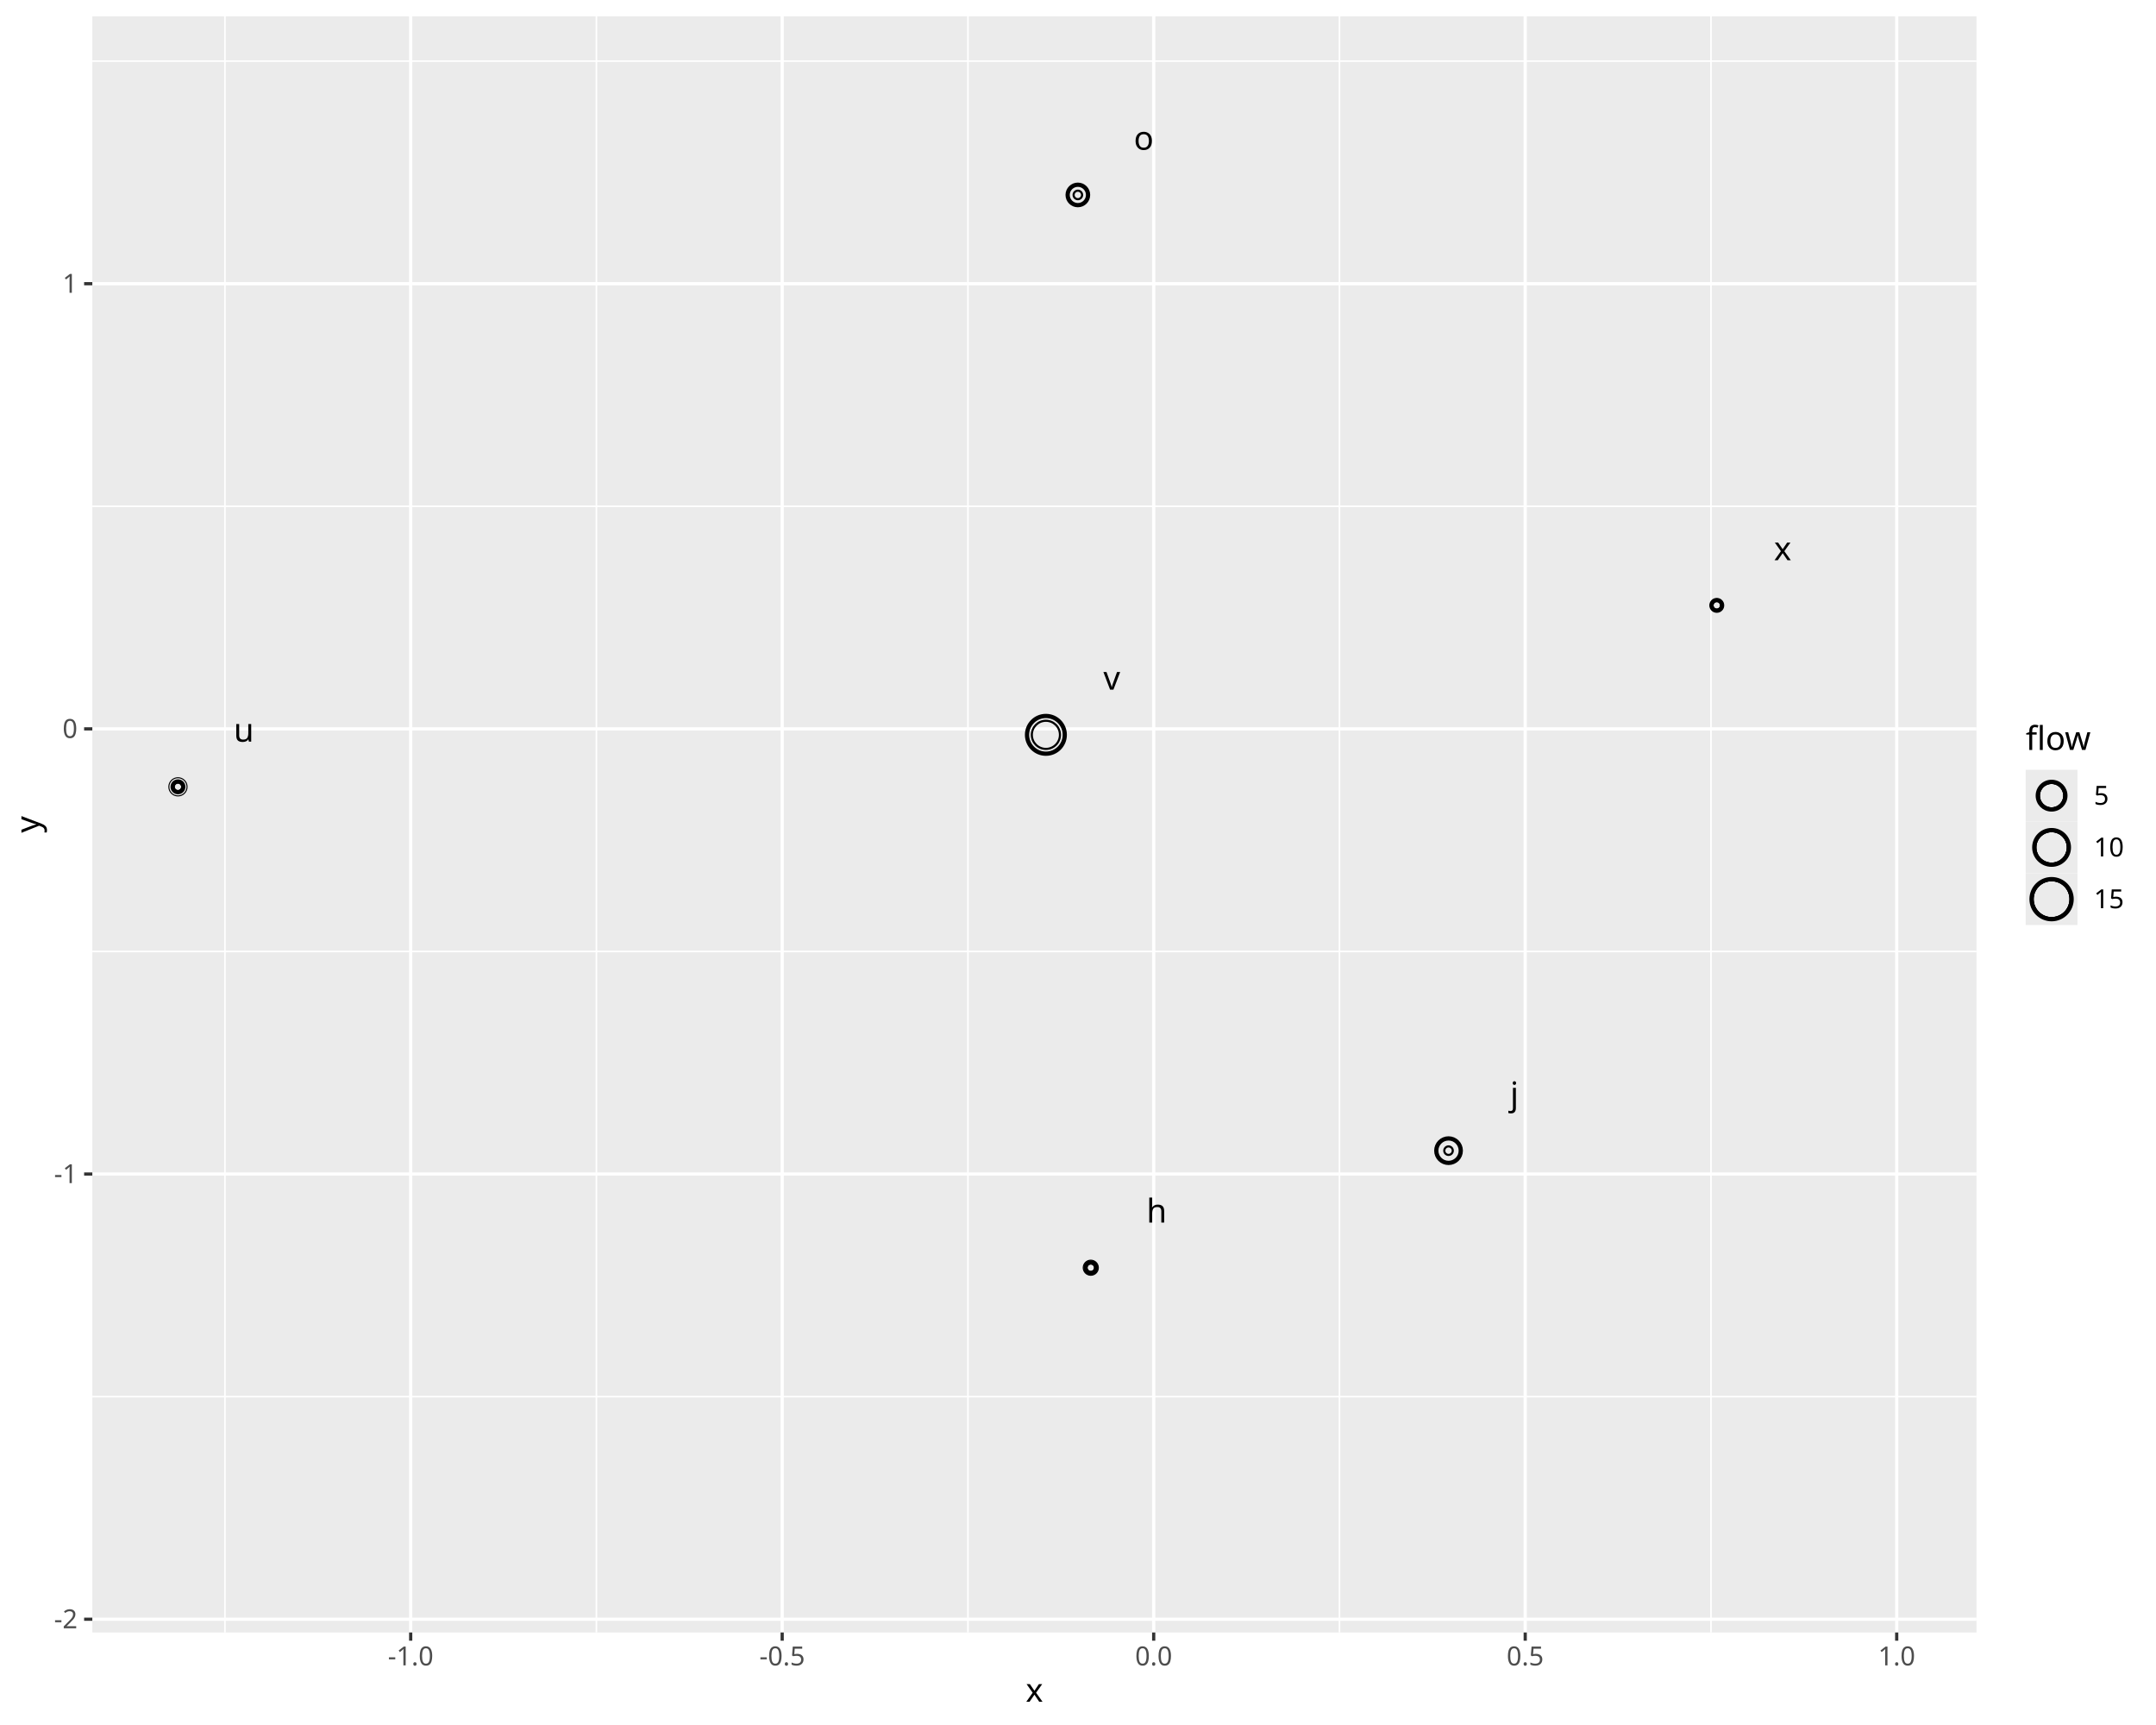
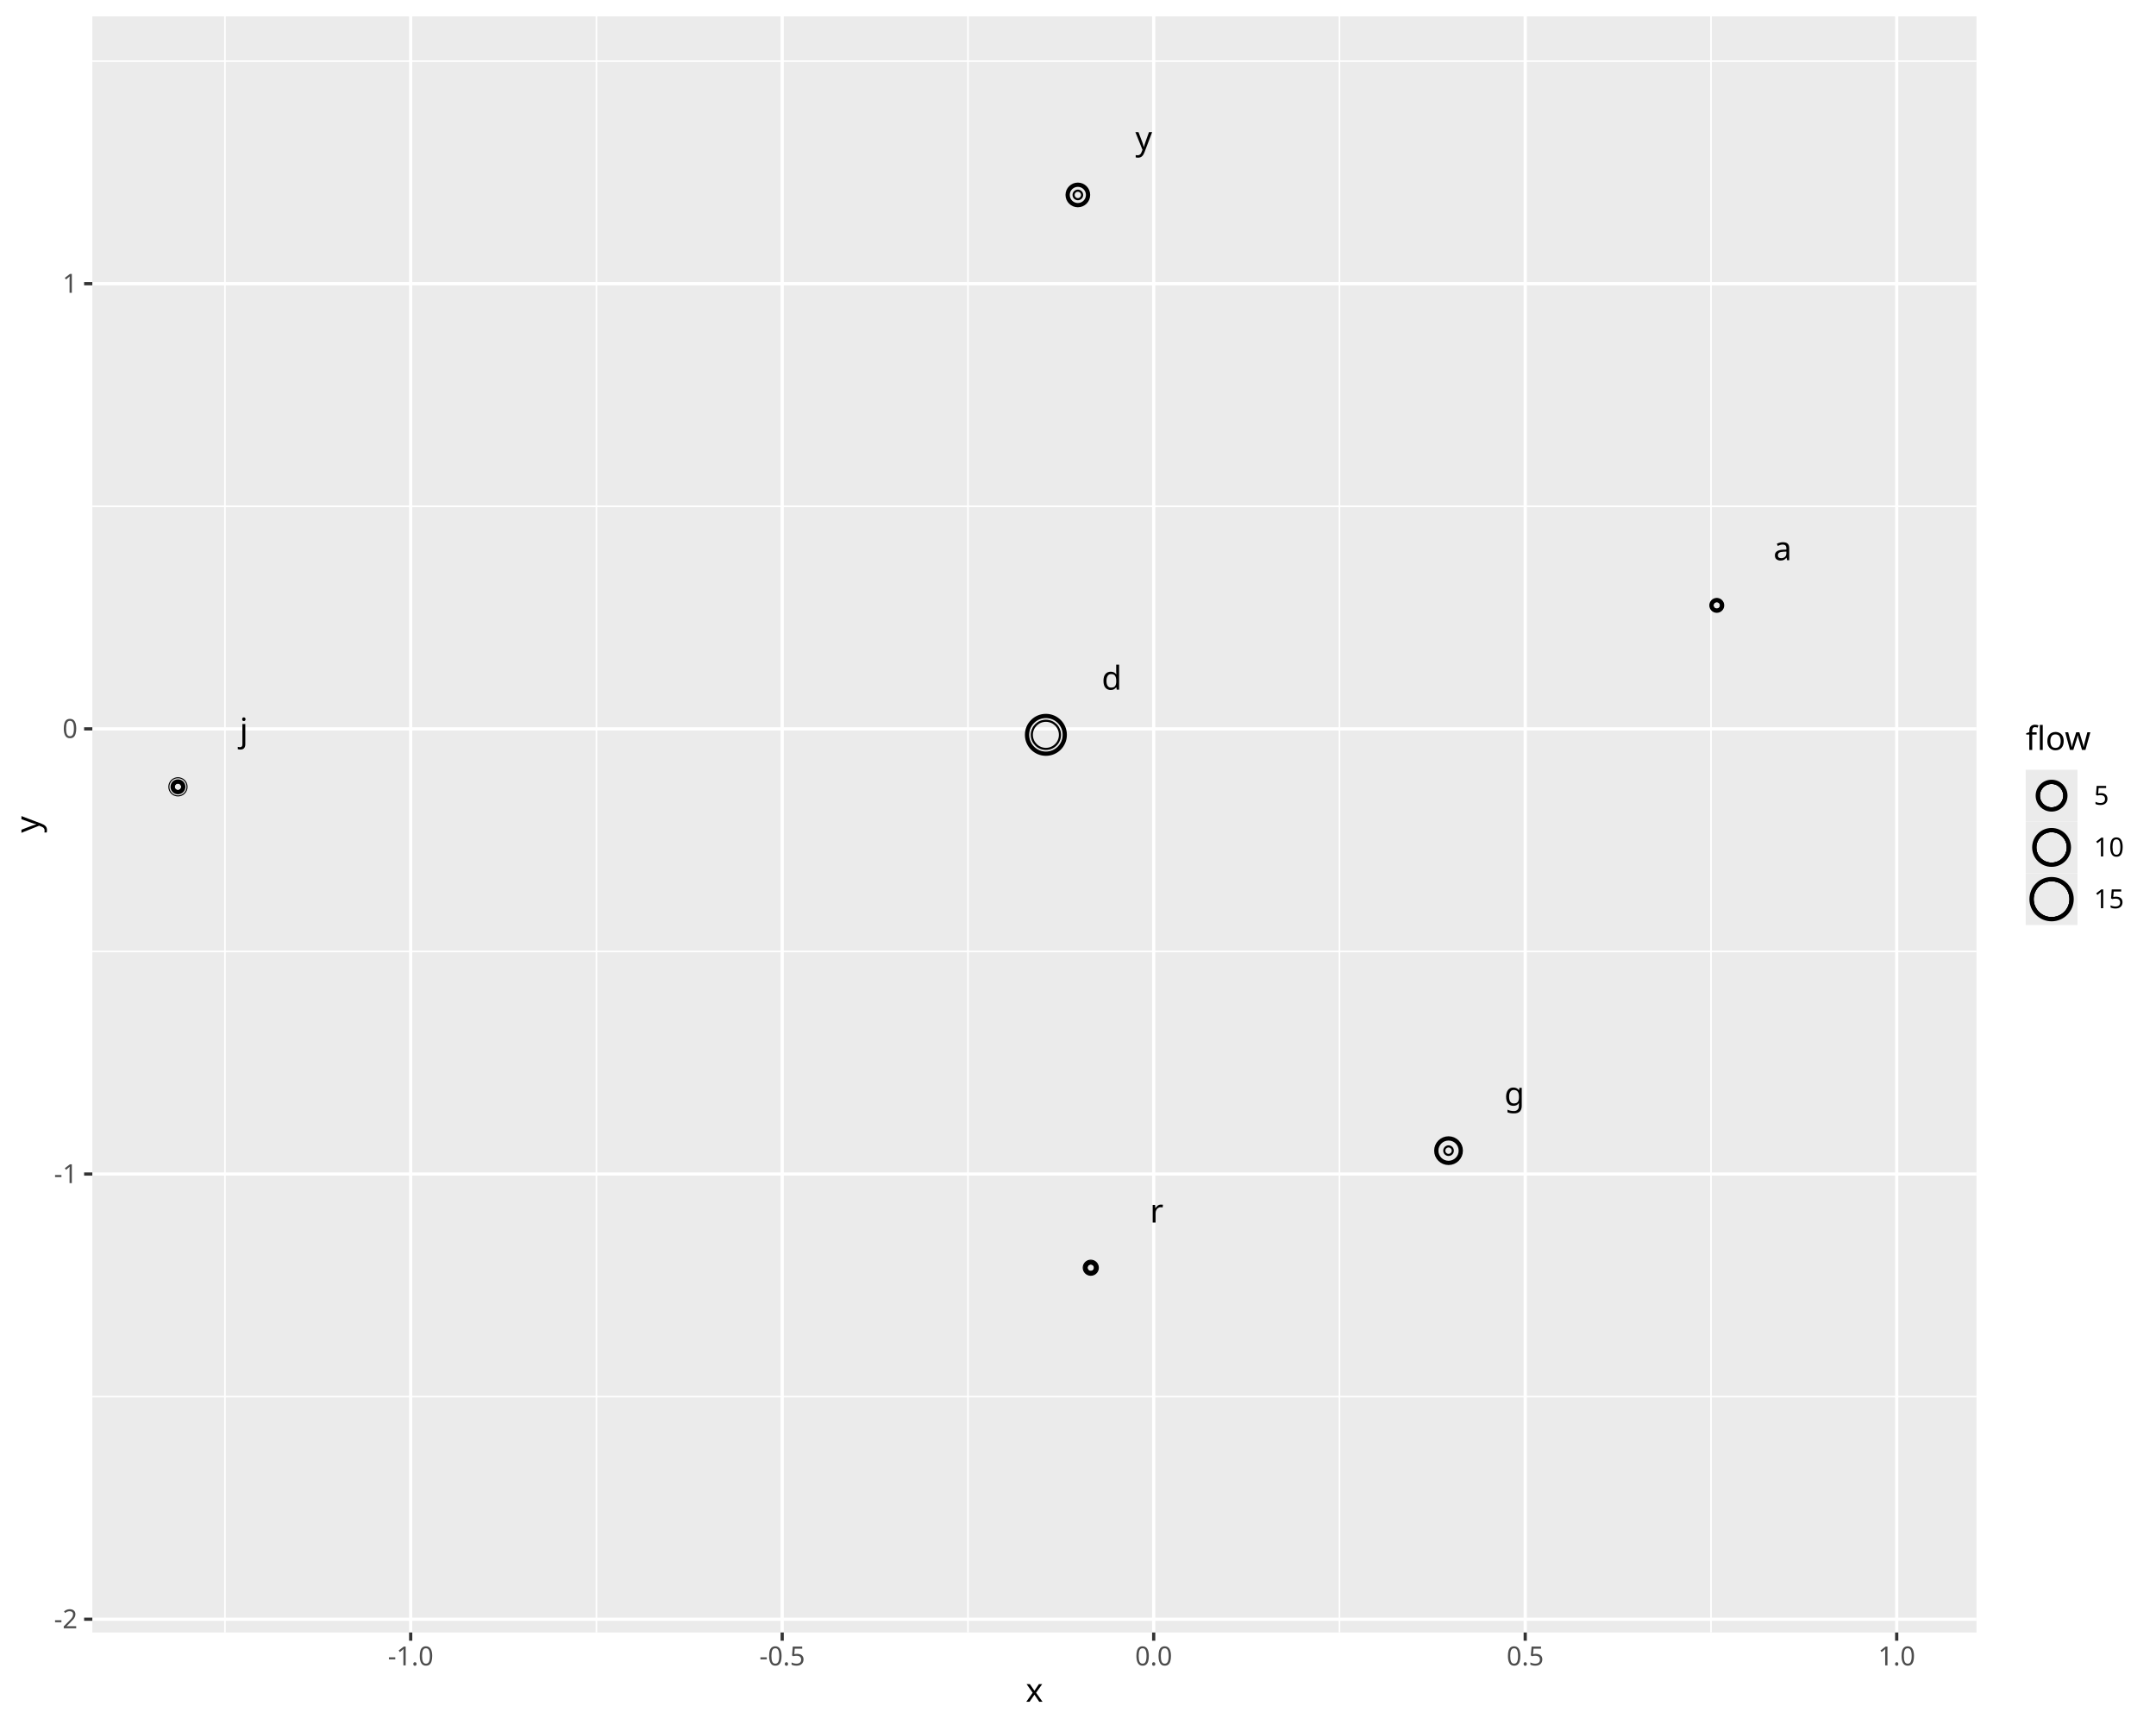
<svg xmlns="http://www.w3.org/2000/svg" class="svglite" data-engine-version="2.0" width="720.00pt" height="576.00pt" viewBox="0 0 720.00 576.00">
  <defs>
    <style type="text/css">
    .svglite line, .svglite polyline, .svglite polygon, .svglite path, .svglite rect, .svglite circle {
      fill: none;
      stroke: #000000;
      stroke-linecap: round;
      stroke-linejoin: round;
      stroke-miterlimit: 10.00;
    }
  </style>
  </defs>
  <rect width="100%" height="100%" style="stroke: none; fill: #FFFFFF;" />
  <defs>
    <clipPath id="cpMC4wMHw3MjAuMDB8MC4wMHw1NzYuMDA=">
      <rect x="0.00" y="0.00" width="720.00" height="576.00" />
    </clipPath>
  </defs>
  <g clip-path="url(#cpMC4wMHw3MjAuMDB8MC4wMHw1NzYuMDA=)">
    <rect x="0.00" y="0.00" width="720.00" height="576.00" style="stroke-width: 1.07; stroke: #FFFFFF; fill: #FFFFFF;" />
  </g>
  <defs>
    <clipPath id="cpMzAuODN8NjYwLjA1fDUuNDh8NTQ1LjEx">
      <rect x="30.83" y="5.48" width="629.22" height="539.63" />
    </clipPath>
  </defs>
  <g clip-path="url(#cpMzAuODN8NjYwLjA1fDUuNDh8NTQ1LjEx)">
    <rect x="30.83" y="5.48" width="629.22" height="539.63" style="stroke-width: 1.07; stroke: none; fill: #EBEBEB;" />
    <polyline points="30.83,466.36 660.05,466.36 " style="stroke-width: 0.53; stroke: #FFFFFF; stroke-linecap: butt;" />
    <polyline points="30.83,317.71 660.05,317.71 " style="stroke-width: 0.53; stroke: #FFFFFF; stroke-linecap: butt;" />
    <polyline points="30.83,169.06 660.05,169.06 " style="stroke-width: 0.53; stroke: #FFFFFF; stroke-linecap: butt;" />
    <polyline points="30.83,20.40 660.05,20.40 " style="stroke-width: 0.53; stroke: #FFFFFF; stroke-linecap: butt;" />
    <polyline points="75.12,545.11 75.12,5.48 " style="stroke-width: 0.53; stroke: #FFFFFF; stroke-linecap: butt;" />
    <polyline points="199.18,545.11 199.18,5.48 " style="stroke-width: 0.53; stroke: #FFFFFF; stroke-linecap: butt;" />
    <polyline points="323.25,545.11 323.25,5.48 " style="stroke-width: 0.53; stroke: #FFFFFF; stroke-linecap: butt;" />
    <polyline points="447.31,545.11 447.31,5.48 " style="stroke-width: 0.53; stroke: #FFFFFF; stroke-linecap: butt;" />
    <polyline points="571.38,545.11 571.38,5.48 " style="stroke-width: 0.53; stroke: #FFFFFF; stroke-linecap: butt;" />
    <polyline points="30.83,540.68 660.05,540.68 " style="stroke-width: 1.07; stroke: #FFFFFF; stroke-linecap: butt;" />
    <polyline points="30.83,392.03 660.05,392.03 " style="stroke-width: 1.07; stroke: #FFFFFF; stroke-linecap: butt;" />
    <polyline points="30.83,243.38 660.05,243.38 " style="stroke-width: 1.07; stroke: #FFFFFF; stroke-linecap: butt;" />
    <polyline points="30.83,94.73 660.05,94.73 " style="stroke-width: 1.07; stroke: #FFFFFF; stroke-linecap: butt;" />
    <polyline points="137.15,545.11 137.15,5.48 " style="stroke-width: 1.07; stroke: #FFFFFF; stroke-linecap: butt;" />
    <polyline points="261.21,545.11 261.21,5.48 " style="stroke-width: 1.07; stroke: #FFFFFF; stroke-linecap: butt;" />
    <polyline points="385.28,545.11 385.28,5.48 " style="stroke-width: 1.07; stroke: #FFFFFF; stroke-linecap: butt;" />
    <polyline points="509.35,545.11 509.35,5.48 " style="stroke-width: 1.07; stroke: #FFFFFF; stroke-linecap: butt;" />
    <polyline points="633.41,545.11 633.41,5.48 " style="stroke-width: 1.07; stroke: #FFFFFF; stroke-linecap: butt;" />
    <circle cx="573.32" cy="202.14" r="1.42" style="stroke-width: 0.71;" />
    <circle cx="59.43" cy="262.73" r="1.42" style="stroke-width: 0.71;" />
    <circle cx="364.27" cy="423.31" r="1.42" style="stroke-width: 0.71;" />
    <circle cx="483.74" cy="384.22" r="1.42" style="stroke-width: 0.71;" />
    <circle cx="349.28" cy="245.37" r="4.70" style="stroke-width: 0.71;" />
    <circle cx="359.95" cy="65.09" r="1.42" style="stroke-width: 0.71;" />
    <circle cx="573.32" cy="202.14" r="1.78" style="stroke-width: 1.42;" />
    <circle cx="59.43" cy="262.73" r="1.78" style="stroke-width: 1.42;" />
    <circle cx="364.27" cy="423.31" r="1.78" style="stroke-width: 1.42;" />
    <circle cx="483.74" cy="384.22" r="4.09" style="stroke-width: 1.42;" />
    <circle cx="349.28" cy="245.37" r="6.30" style="stroke-width: 1.42;" />
    <circle cx="359.95" cy="65.09" r="3.41" style="stroke-width: 1.42;" />
    <circle cx="573.32" cy="202.14" r="2.14" style="stroke-width: 0.35;" />
    <circle cx="59.43" cy="262.73" r="3.04" style="stroke-width: 0.35;" />
    <circle cx="364.27" cy="423.31" r="2.52" style="stroke-width: 0.35;" />
    <circle cx="483.74" cy="384.22" r="4.10" style="stroke-width: 0.35;" />
    <circle cx="349.28" cy="245.37" r="6.58" style="stroke-width: 0.35;" />
    <circle cx="359.95" cy="65.09" r="3.54" style="stroke-width: 0.35;" />
-     <text x="595.32" y="187.06" text-anchor="middle" style="font-size: 11.00px; font-family: sans;" textLength="5.50px" lengthAdjust="spacingAndGlyphs">x</text>
-     <text x="81.43" y="247.65" text-anchor="middle" style="font-size: 11.00px; font-family: sans;" textLength="6.12px" lengthAdjust="spacingAndGlyphs">u</text>
-     <text x="386.27" y="408.23" text-anchor="middle" style="font-size: 11.00px; font-family: sans;" textLength="6.12px" lengthAdjust="spacingAndGlyphs">h</text>
-     <text x="505.74" y="369.14" text-anchor="middle" style="font-size: 11.00px; font-family: sans;" textLength="2.44px" lengthAdjust="spacingAndGlyphs">j</text>
-     <text x="371.28" y="230.29" text-anchor="middle" style="font-size: 11.00px; font-family: sans;" textLength="5.50px" lengthAdjust="spacingAndGlyphs">v</text>
-     <text x="381.95" y="50.01" text-anchor="middle" style="font-size: 11.00px; font-family: sans;" textLength="6.12px" lengthAdjust="spacingAndGlyphs">o</text>
+     <text x="595.32" y="187.06" text-anchor="middle" style="font-size: 11.00px; font-family: sans;" textLength="6.12px" lengthAdjust="spacingAndGlyphs">a</text>
+     <text x="81.43" y="247.65" text-anchor="middle" style="font-size: 11.00px; font-family: sans;" textLength="2.44px" lengthAdjust="spacingAndGlyphs">j</text>
+     <text x="386.27" y="408.23" text-anchor="middle" style="font-size: 11.00px; font-family: sans;" textLength="3.66px" lengthAdjust="spacingAndGlyphs">r</text>
+     <text x="505.74" y="369.14" text-anchor="middle" style="font-size: 11.00px; font-family: sans;" textLength="6.12px" lengthAdjust="spacingAndGlyphs">g</text>
+     <text x="371.28" y="230.29" text-anchor="middle" style="font-size: 11.00px; font-family: sans;" textLength="6.12px" lengthAdjust="spacingAndGlyphs">d</text>
+     <text x="381.95" y="50.01" text-anchor="middle" style="font-size: 11.00px; font-family: sans;" textLength="5.50px" lengthAdjust="spacingAndGlyphs">y</text>
  </g>
  <g clip-path="url(#cpMC4wMHw3MjAuMDB8MC4wMHw1NzYuMDA=)">
    <text x="25.90" y="543.71" text-anchor="end" style="font-size: 8.80px; fill: #4D4D4D; font-family: sans;" textLength="7.82px" lengthAdjust="spacingAndGlyphs">-2</text>
    <text x="25.90" y="395.06" text-anchor="end" style="font-size: 8.80px; fill: #4D4D4D; font-family: sans;" textLength="7.82px" lengthAdjust="spacingAndGlyphs">-1</text>
    <text x="25.90" y="246.41" text-anchor="end" style="font-size: 8.80px; fill: #4D4D4D; font-family: sans;" textLength="4.89px" lengthAdjust="spacingAndGlyphs">0</text>
    <text x="25.90" y="97.76" text-anchor="end" style="font-size: 8.80px; fill: #4D4D4D; font-family: sans;" textLength="4.89px" lengthAdjust="spacingAndGlyphs">1</text>
    <polyline points="28.09,540.68 30.83,540.68 " style="stroke-width: 1.07; stroke: #333333; stroke-linecap: butt;" />
    <polyline points="28.09,392.03 30.83,392.03 " style="stroke-width: 1.07; stroke: #333333; stroke-linecap: butt;" />
    <polyline points="28.09,243.38 30.83,243.38 " style="stroke-width: 1.07; stroke: #333333; stroke-linecap: butt;" />
    <polyline points="28.09,94.73 30.83,94.73 " style="stroke-width: 1.07; stroke: #333333; stroke-linecap: butt;" />
    <polyline points="137.15,547.85 137.15,545.11 " style="stroke-width: 1.07; stroke: #333333; stroke-linecap: butt;" />
    <polyline points="261.21,547.85 261.21,545.11 " style="stroke-width: 1.07; stroke: #333333; stroke-linecap: butt;" />
    <polyline points="385.28,547.85 385.28,545.11 " style="stroke-width: 1.07; stroke: #333333; stroke-linecap: butt;" />
    <polyline points="509.35,547.85 509.35,545.11 " style="stroke-width: 1.07; stroke: #333333; stroke-linecap: butt;" />
    <polyline points="633.41,547.85 633.41,545.11 " style="stroke-width: 1.07; stroke: #333333; stroke-linecap: butt;" />
    <text x="137.15" y="556.10" text-anchor="middle" style="font-size: 8.80px; fill: #4D4D4D; font-family: sans;" textLength="15.16px" lengthAdjust="spacingAndGlyphs">-1.0</text>
    <text x="261.21" y="556.10" text-anchor="middle" style="font-size: 8.80px; fill: #4D4D4D; font-family: sans;" textLength="15.16px" lengthAdjust="spacingAndGlyphs">-0.5</text>
    <text x="385.28" y="556.10" text-anchor="middle" style="font-size: 8.80px; fill: #4D4D4D; font-family: sans;" textLength="12.23px" lengthAdjust="spacingAndGlyphs">0.0</text>
    <text x="509.35" y="556.10" text-anchor="middle" style="font-size: 8.80px; fill: #4D4D4D; font-family: sans;" textLength="12.23px" lengthAdjust="spacingAndGlyphs">0.5</text>
    <text x="633.41" y="556.10" text-anchor="middle" style="font-size: 8.80px; fill: #4D4D4D; font-family: sans;" textLength="12.23px" lengthAdjust="spacingAndGlyphs">1.0</text>
    <text x="345.44" y="568.24" text-anchor="middle" style="font-size: 11.00px; font-family: sans;" textLength="5.50px" lengthAdjust="spacingAndGlyphs">x</text>
    <text transform="translate(13.05,275.30) rotate(-90)" text-anchor="middle" style="font-size: 11.00px; font-family: sans;" textLength="5.50px" lengthAdjust="spacingAndGlyphs">y</text>
    <rect x="671.01" y="236.23" width="43.51" height="78.13" style="stroke-width: 1.07; stroke: none; fill: #FFFFFF;" />
    <text x="676.49" y="250.42" style="font-size: 11.00px; font-family: sans;" textLength="19.56px" lengthAdjust="spacingAndGlyphs">flow</text>
    <rect x="676.49" y="257.04" width="17.28" height="17.28" style="stroke-width: 1.07; stroke: none; fill: #EBEBEB;" />
    <circle cx="685.13" cy="265.68" r="4.26" style="stroke-width: 0.71;" />
    <circle cx="685.13" cy="265.68" r="4.61" style="stroke-width: 1.42;" />
    <circle cx="685.13" cy="265.68" r="4.08" style="stroke-width: 0.35;" />
    <rect x="676.49" y="274.32" width="17.28" height="17.28" style="stroke-width: 1.07; stroke: none; fill: #EBEBEB;" />
    <circle cx="685.13" cy="282.96" r="5.43" style="stroke-width: 0.71;" />
    <circle cx="685.13" cy="282.96" r="5.78" style="stroke-width: 1.42;" />
    <circle cx="685.13" cy="282.96" r="5.25" style="stroke-width: 0.35;" />
    <rect x="676.49" y="291.60" width="17.28" height="17.28" style="stroke-width: 1.07; stroke: none; fill: #EBEBEB;" />
    <circle cx="685.13" cy="300.24" r="6.33" style="stroke-width: 0.71;" />
    <circle cx="685.13" cy="300.24" r="6.69" style="stroke-width: 1.42;" />
    <circle cx="685.13" cy="300.24" r="6.15" style="stroke-width: 0.35;" />
    <text x="699.25" y="268.71" style="font-size: 8.80px; font-family: sans;" textLength="4.89px" lengthAdjust="spacingAndGlyphs">5</text>
    <text x="699.25" y="285.99" style="font-size: 8.80px; font-family: sans;" textLength="9.79px" lengthAdjust="spacingAndGlyphs">10</text>
    <text x="699.25" y="303.27" style="font-size: 8.80px; font-family: sans;" textLength="9.79px" lengthAdjust="spacingAndGlyphs">15</text>
  </g>
</svg>
